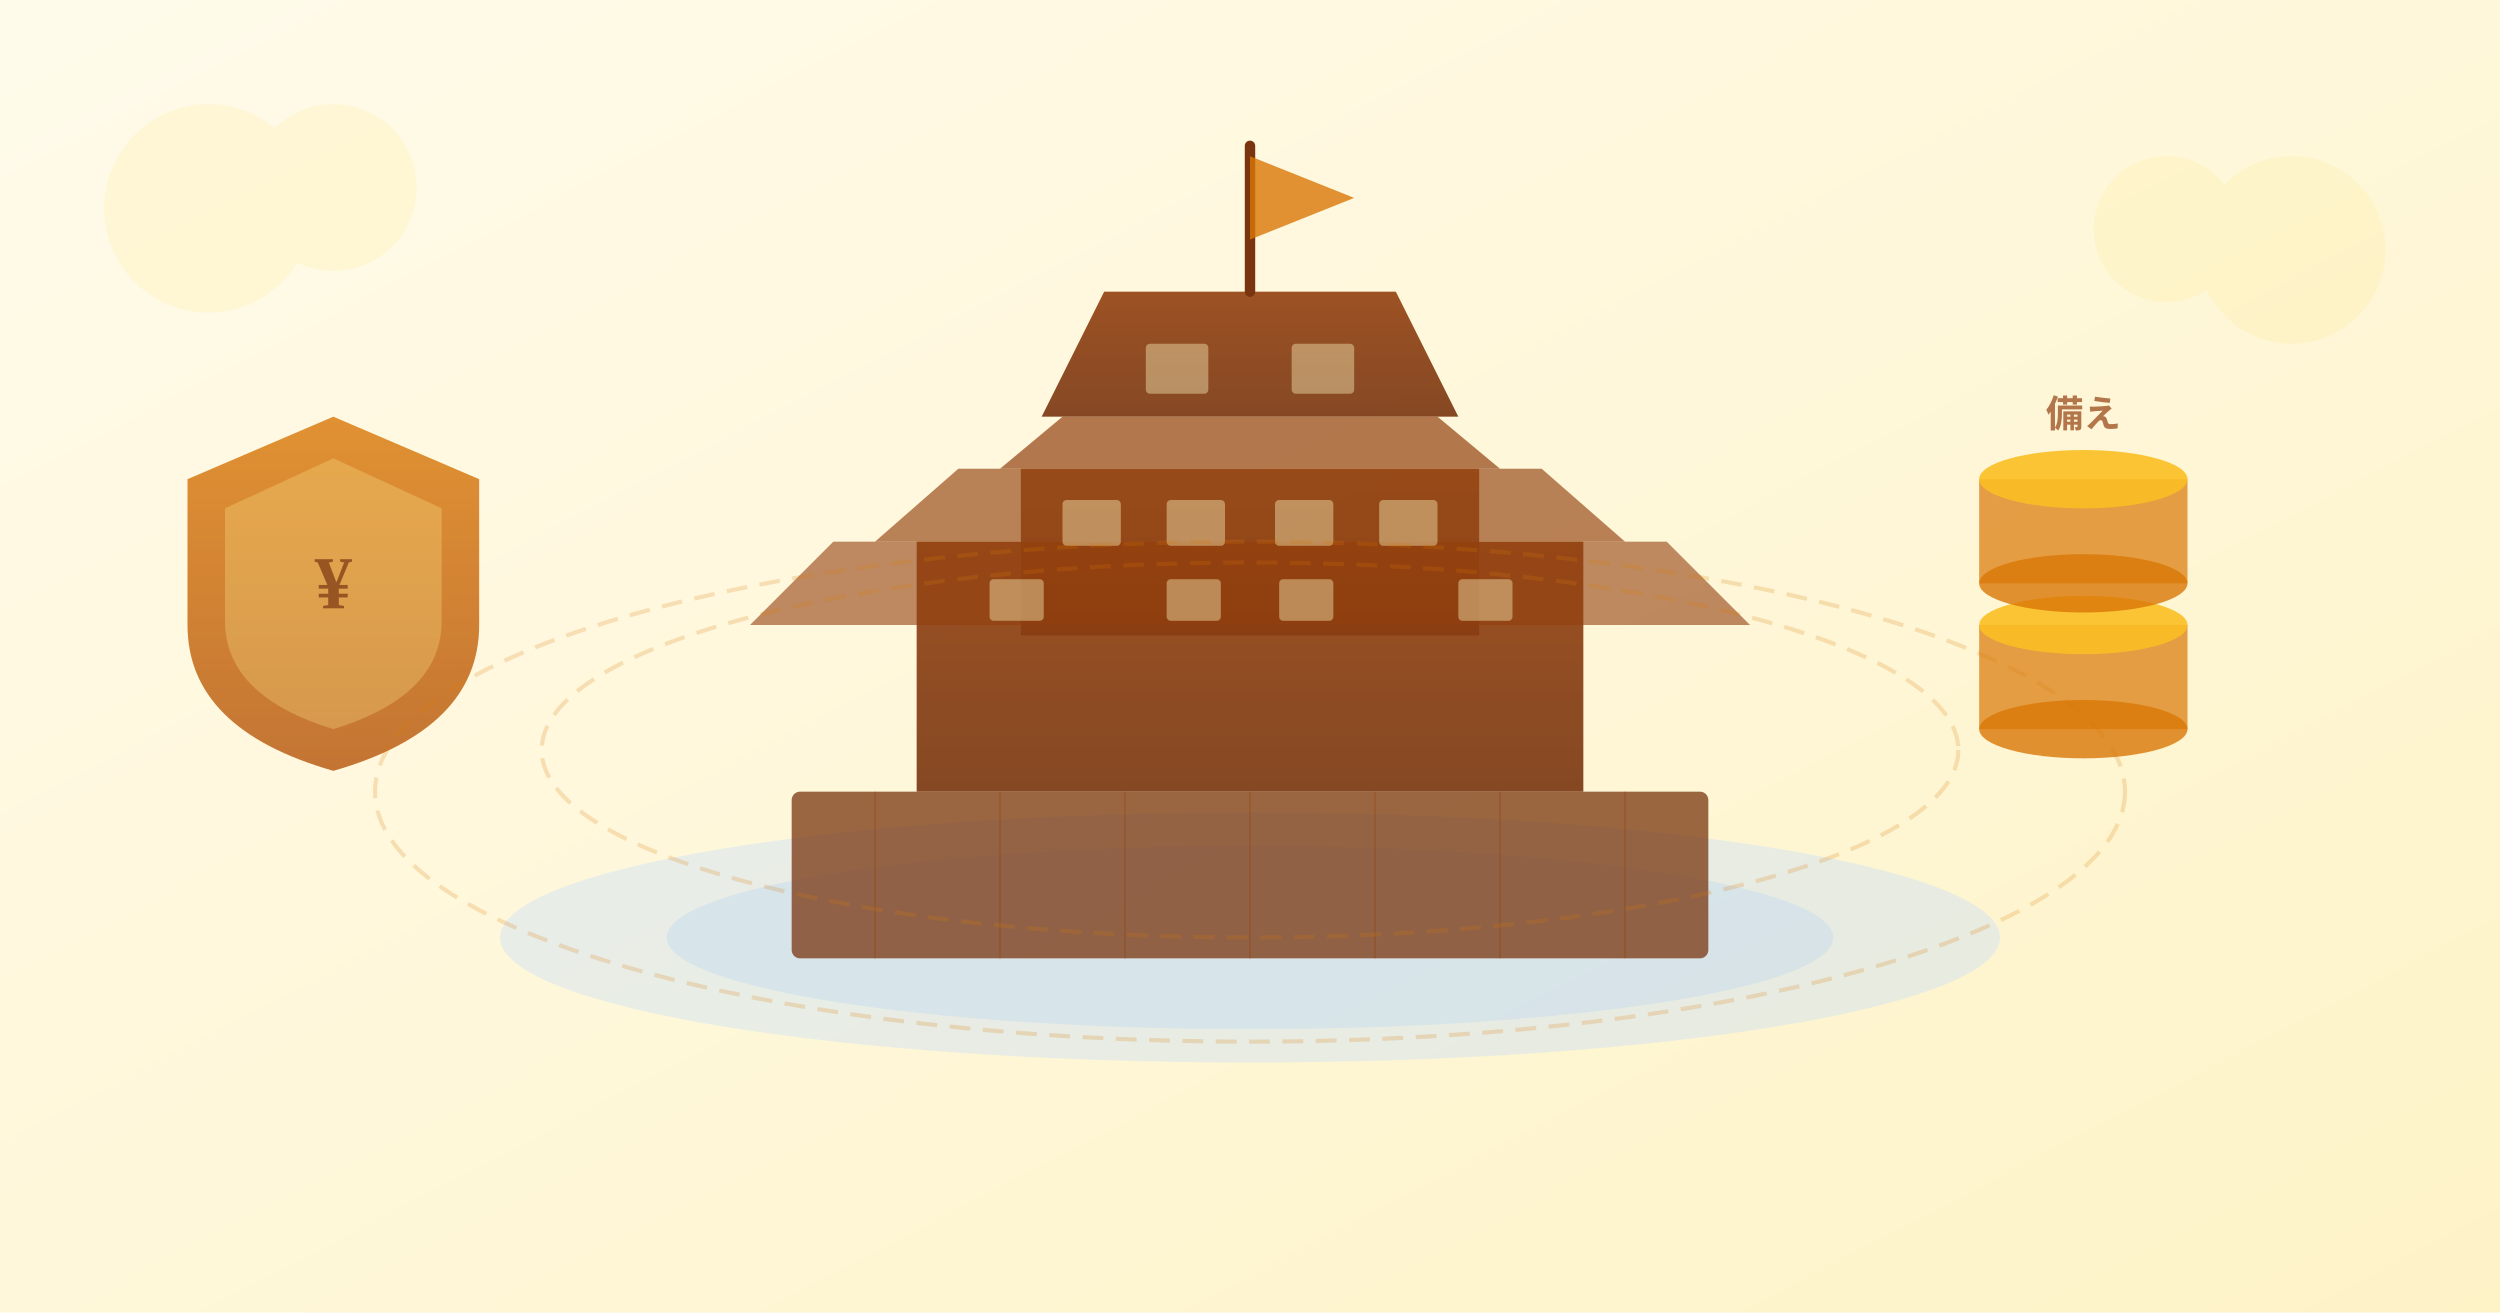
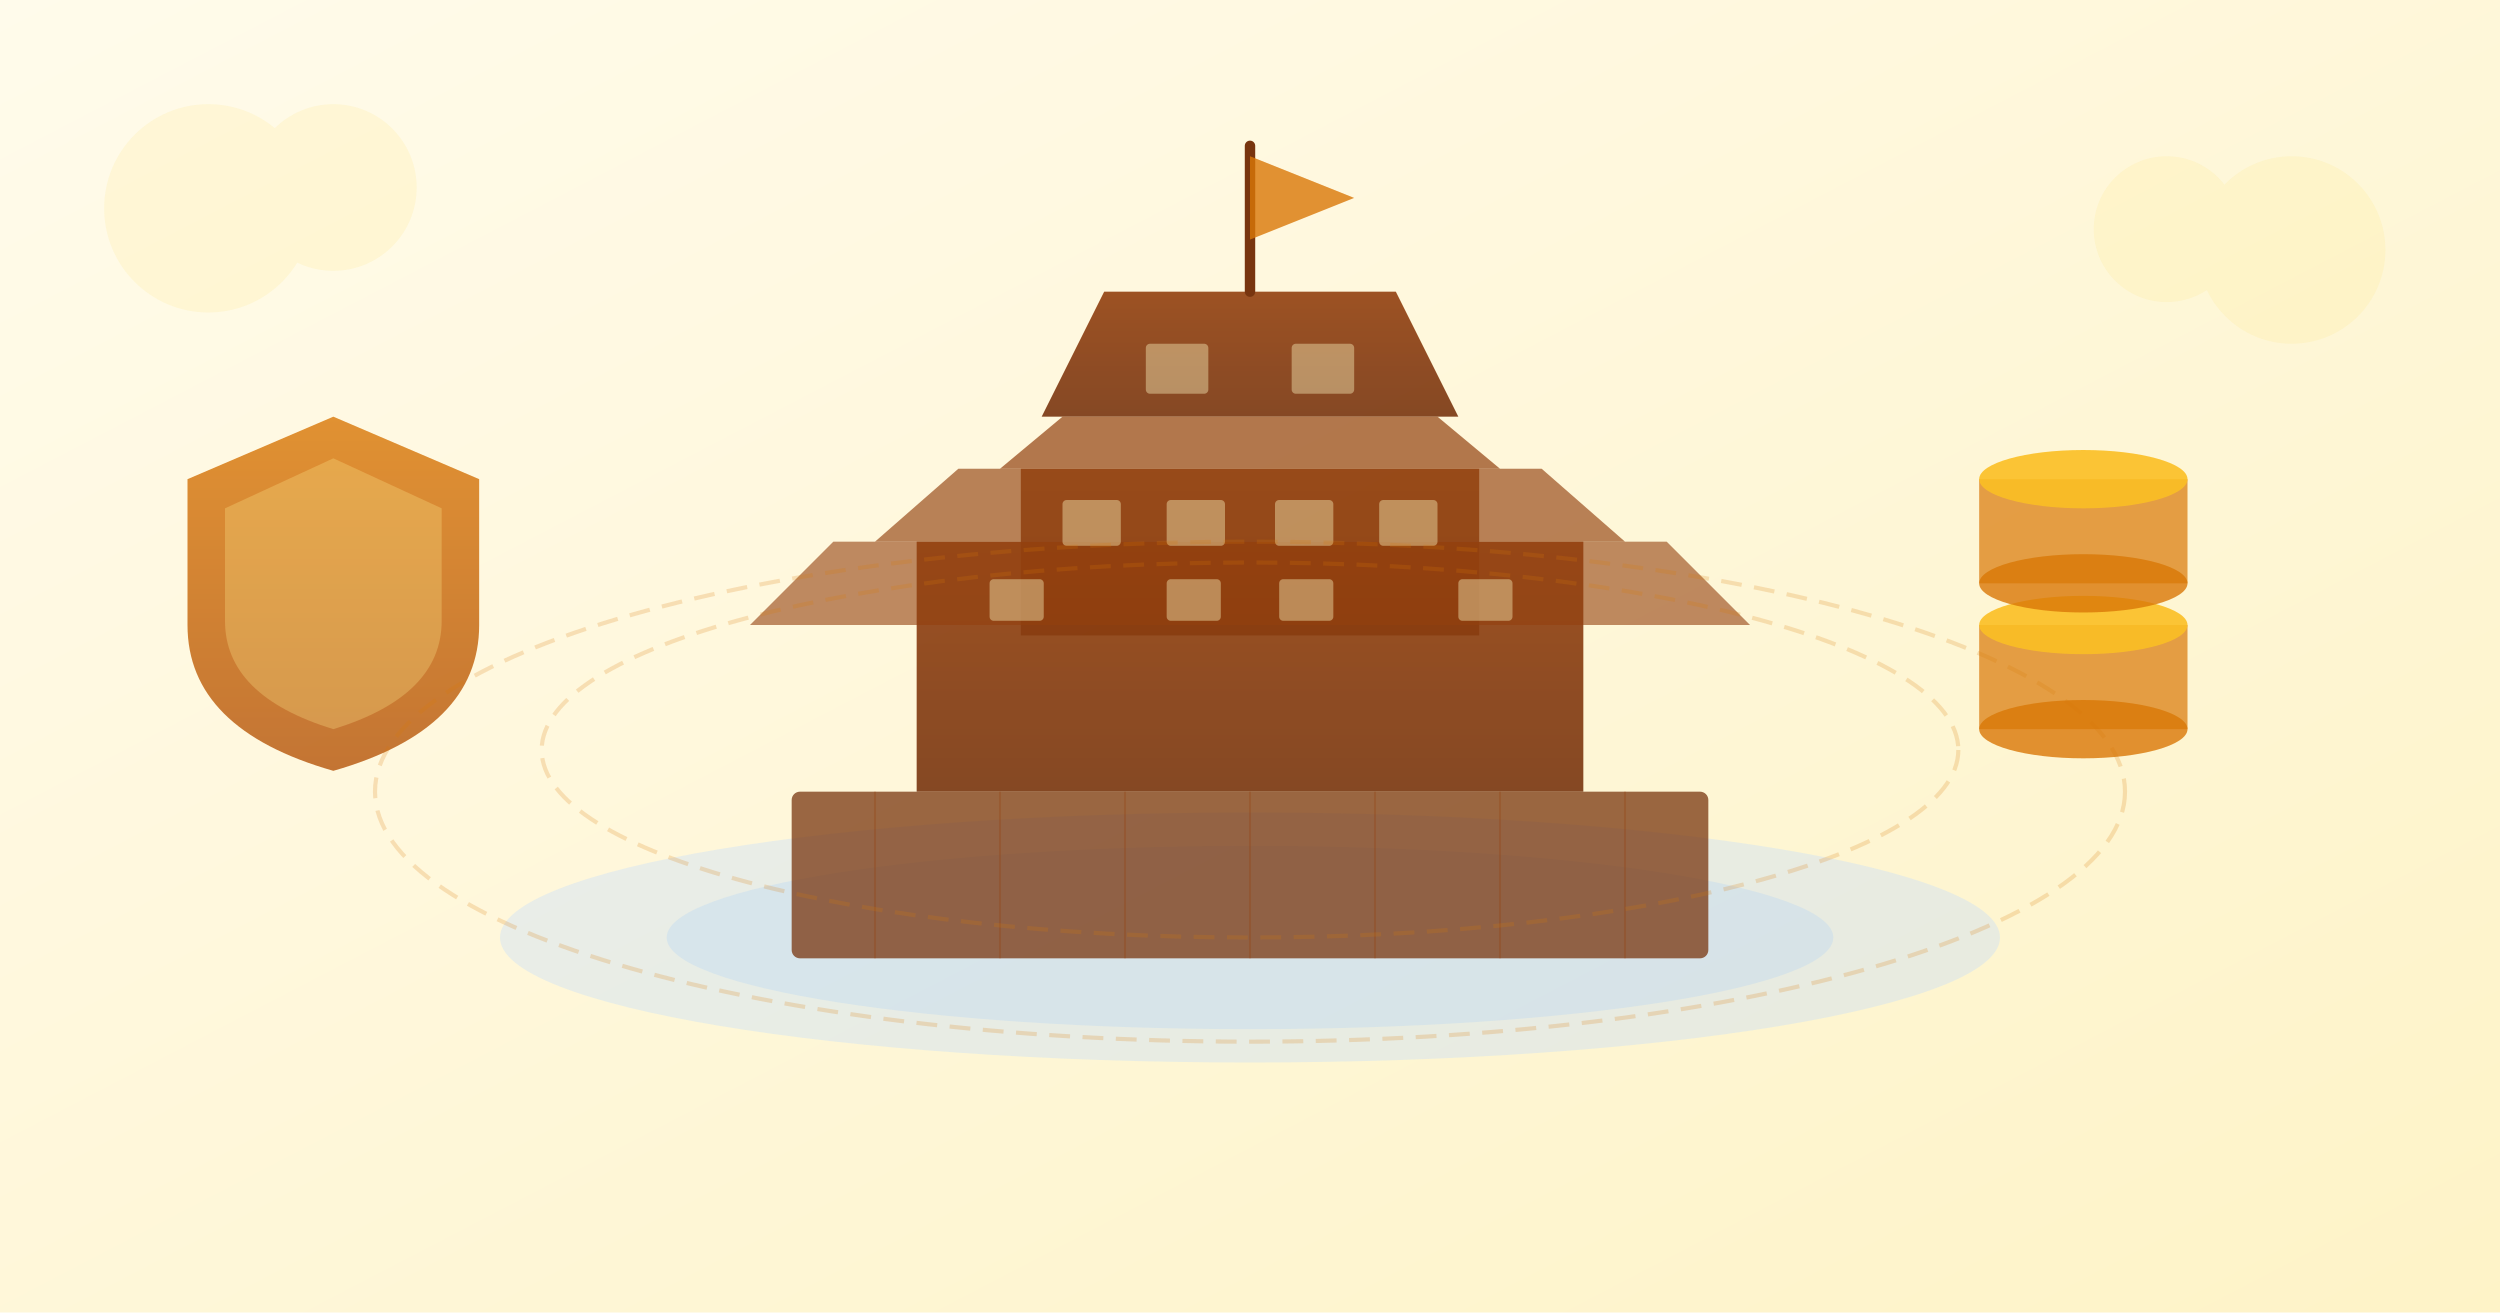
<svg xmlns="http://www.w3.org/2000/svg" width="1200" height="630" viewBox="0 0 1200 630">
  <defs>
    <linearGradient id="bgGrad" x1="0" y1="0" x2="1" y2="1">
      <stop offset="0%" stop-color="#fffbeb" />
      <stop offset="100%" stop-color="#fef3c7" />
    </linearGradient>
    <linearGradient id="castleGrad" x1="0" y1="0" x2="0" y2="1">
      <stop offset="0%" stop-color="#92400e" />
      <stop offset="100%" stop-color="#78350f" />
    </linearGradient>
    <linearGradient id="shieldGrad" x1="0" y1="0" x2="0" y2="1">
      <stop offset="0%" stop-color="#d97706" />
      <stop offset="100%" stop-color="#b45309" />
    </linearGradient>
  </defs>
  <rect width="1200" height="630" fill="url(#bgGrad)" />
  <ellipse cx="600" cy="450" rx="360" ry="60" fill="#bfdbfe" opacity="0.35" />
  <ellipse cx="600" cy="450" rx="280" ry="44" fill="#93c5fd" opacity="0.2" />
  <rect x="380" y="380" width="440" height="80" rx="4" fill="#78350f" opacity="0.75" />
  <g stroke="#92400e" stroke-width="1" opacity="0.3">
    <line x1="420" y1="380" x2="420" y2="460" />
    <line x1="480" y1="380" x2="480" y2="460" />
    <line x1="540" y1="380" x2="540" y2="460" />
    <line x1="600" y1="380" x2="600" y2="460" />
    <line x1="660" y1="380" x2="660" y2="460" />
    <line x1="720" y1="380" x2="720" y2="460" />
    <line x1="780" y1="380" x2="780" y2="460" />
  </g>
  <polygon points="530,140 670,140 700,200 500,200" fill="url(#castleGrad)" opacity="0.9" />
  <polygon points="510,200 690,200 720,225 480,225" fill="#92400e" opacity="0.7" />
  <rect x="490" y="225" width="220" height="80" fill="url(#castleGrad)" opacity="0.85" />
  <polygon points="460,225 740,225 780,260 420,260" fill="#92400e" opacity="0.65" />
  <rect x="440" y="260" width="320" height="120" fill="url(#castleGrad)" opacity="0.9" />
  <polygon points="400,260 800,260 840,300 360,300" fill="#92400e" opacity="0.6" />
  <g fill="#fef9c3" opacity="0.4">
    <rect x="550" y="165" width="30" height="24" rx="2" />
    <rect x="620" y="165" width="30" height="24" rx="2" />
    <rect x="510" y="240" width="28" height="22" rx="2" />
    <rect x="560" y="240" width="28" height="22" rx="2" />
    <rect x="612" y="240" width="28" height="22" rx="2" />
    <rect x="662" y="240" width="28" height="22" rx="2" />
    <rect x="475" y="278" width="26" height="20" rx="2" />
    <rect x="560" y="278" width="26" height="20" rx="2" />
    <rect x="614" y="278" width="26" height="20" rx="2" />
    <rect x="700" y="278" width="26" height="20" rx="2" />
  </g>
  <line x1="600" y1="70" x2="600" y2="140" stroke="#78350f" stroke-width="5" stroke-linecap="round" />
  <polygon points="600,75 650,95 600,115" fill="#d97706" opacity="0.8" />
  <g transform="translate(160, 280)">
    <path d="M 0 -80 L 70 -50 L 70 20 Q 70 70 0 90 Q -70 70 -70 20 L -70 -50 Z" fill="url(#shieldGrad)" opacity="0.8" />
    <path d="M 0 -60 L 52 -36 L 52 18 Q 52 54 0 70 Q -52 54 -52 18 L -52 -36 Z" fill="#fde68a" opacity="0.3" />
-     <text x="0" y="12" text-anchor="middle" font-size="36" fill="#78350f" font-weight="bold" opacity="0.7">¥</text>
  </g>
  <g fill="none" stroke="#d97706" stroke-width="2" stroke-dasharray="10,6" opacity="0.2">
    <ellipse cx="600" cy="380" rx="420" ry="120" />
    <ellipse cx="600" cy="360" rx="340" ry="90" />
  </g>
  <g transform="translate(1000, 350)">
    <ellipse cx="0" cy="0" rx="50" ry="14" fill="#d97706" opacity="0.8" />
    <rect x="-50" y="-50" width="100" height="50" fill="#d97706" opacity="0.7" />
    <ellipse cx="0" cy="-50" rx="50" ry="14" fill="#fbbf24" opacity="0.9" />
    <ellipse cx="0" cy="-70" rx="50" ry="14" fill="#d97706" opacity="0.8" />
    <rect x="-50" y="-120" width="100" height="50" fill="#d97706" opacity="0.7" />
    <ellipse cx="0" cy="-120" rx="50" ry="14" fill="#fbbf24" opacity="0.9" />
-     <text x="0" y="-145" text-anchor="middle" font-size="18" fill="#92400e" font-weight="bold" opacity="0.7">備え</text>
  </g>
  <g fill="#fde68a" opacity="0.2">
    <circle cx="100" cy="100" r="50" />
    <circle cx="160" cy="90" r="40" />
    <circle cx="1100" cy="120" r="45" />
    <circle cx="1040" cy="110" r="35" />
  </g>
</svg>
